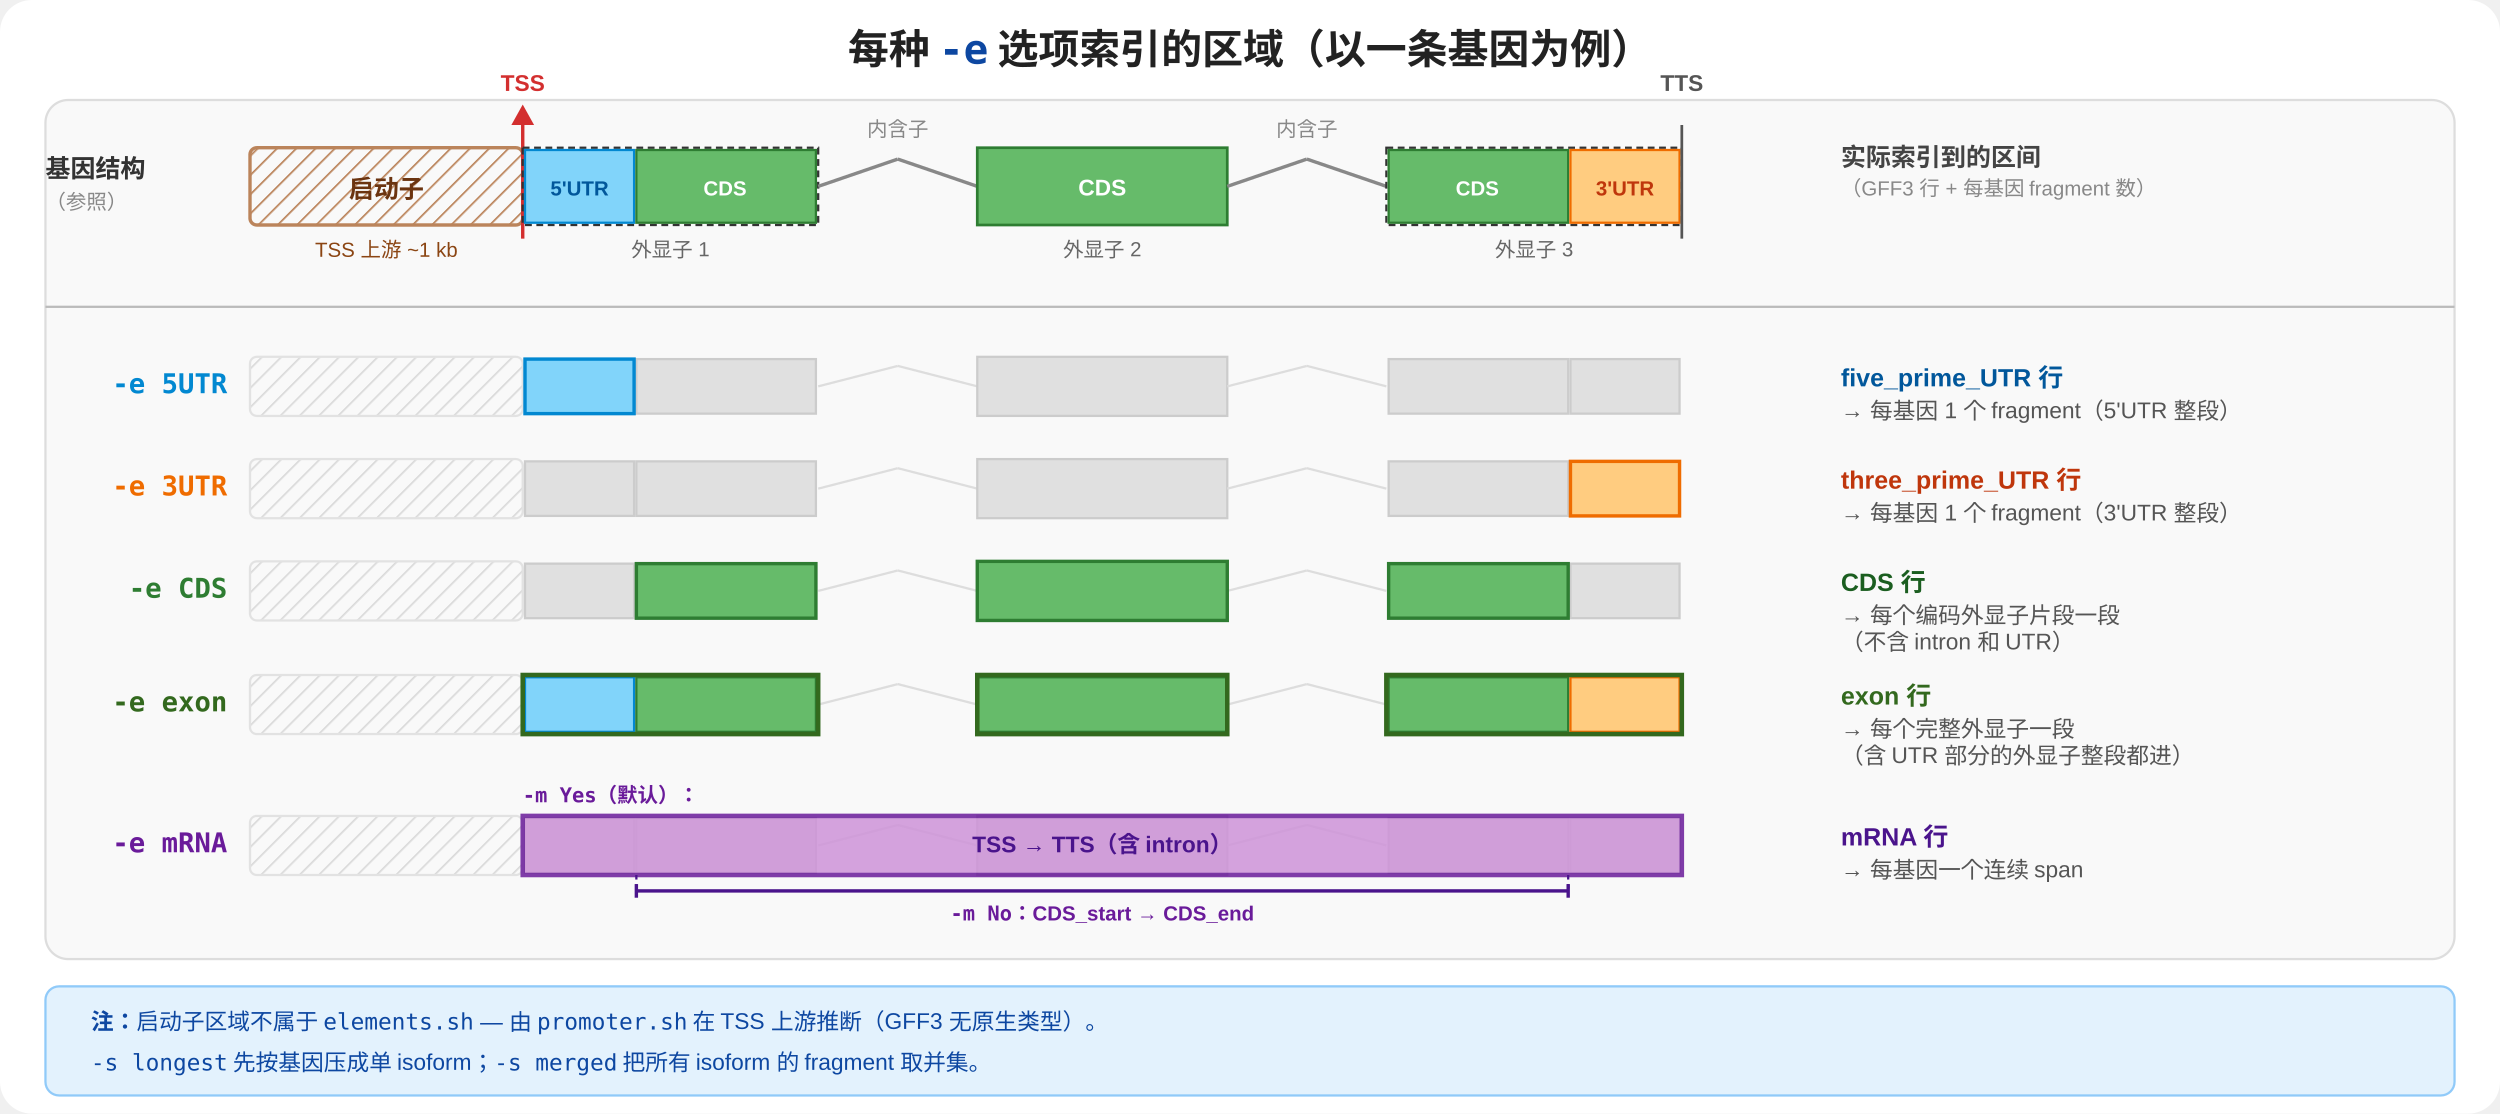
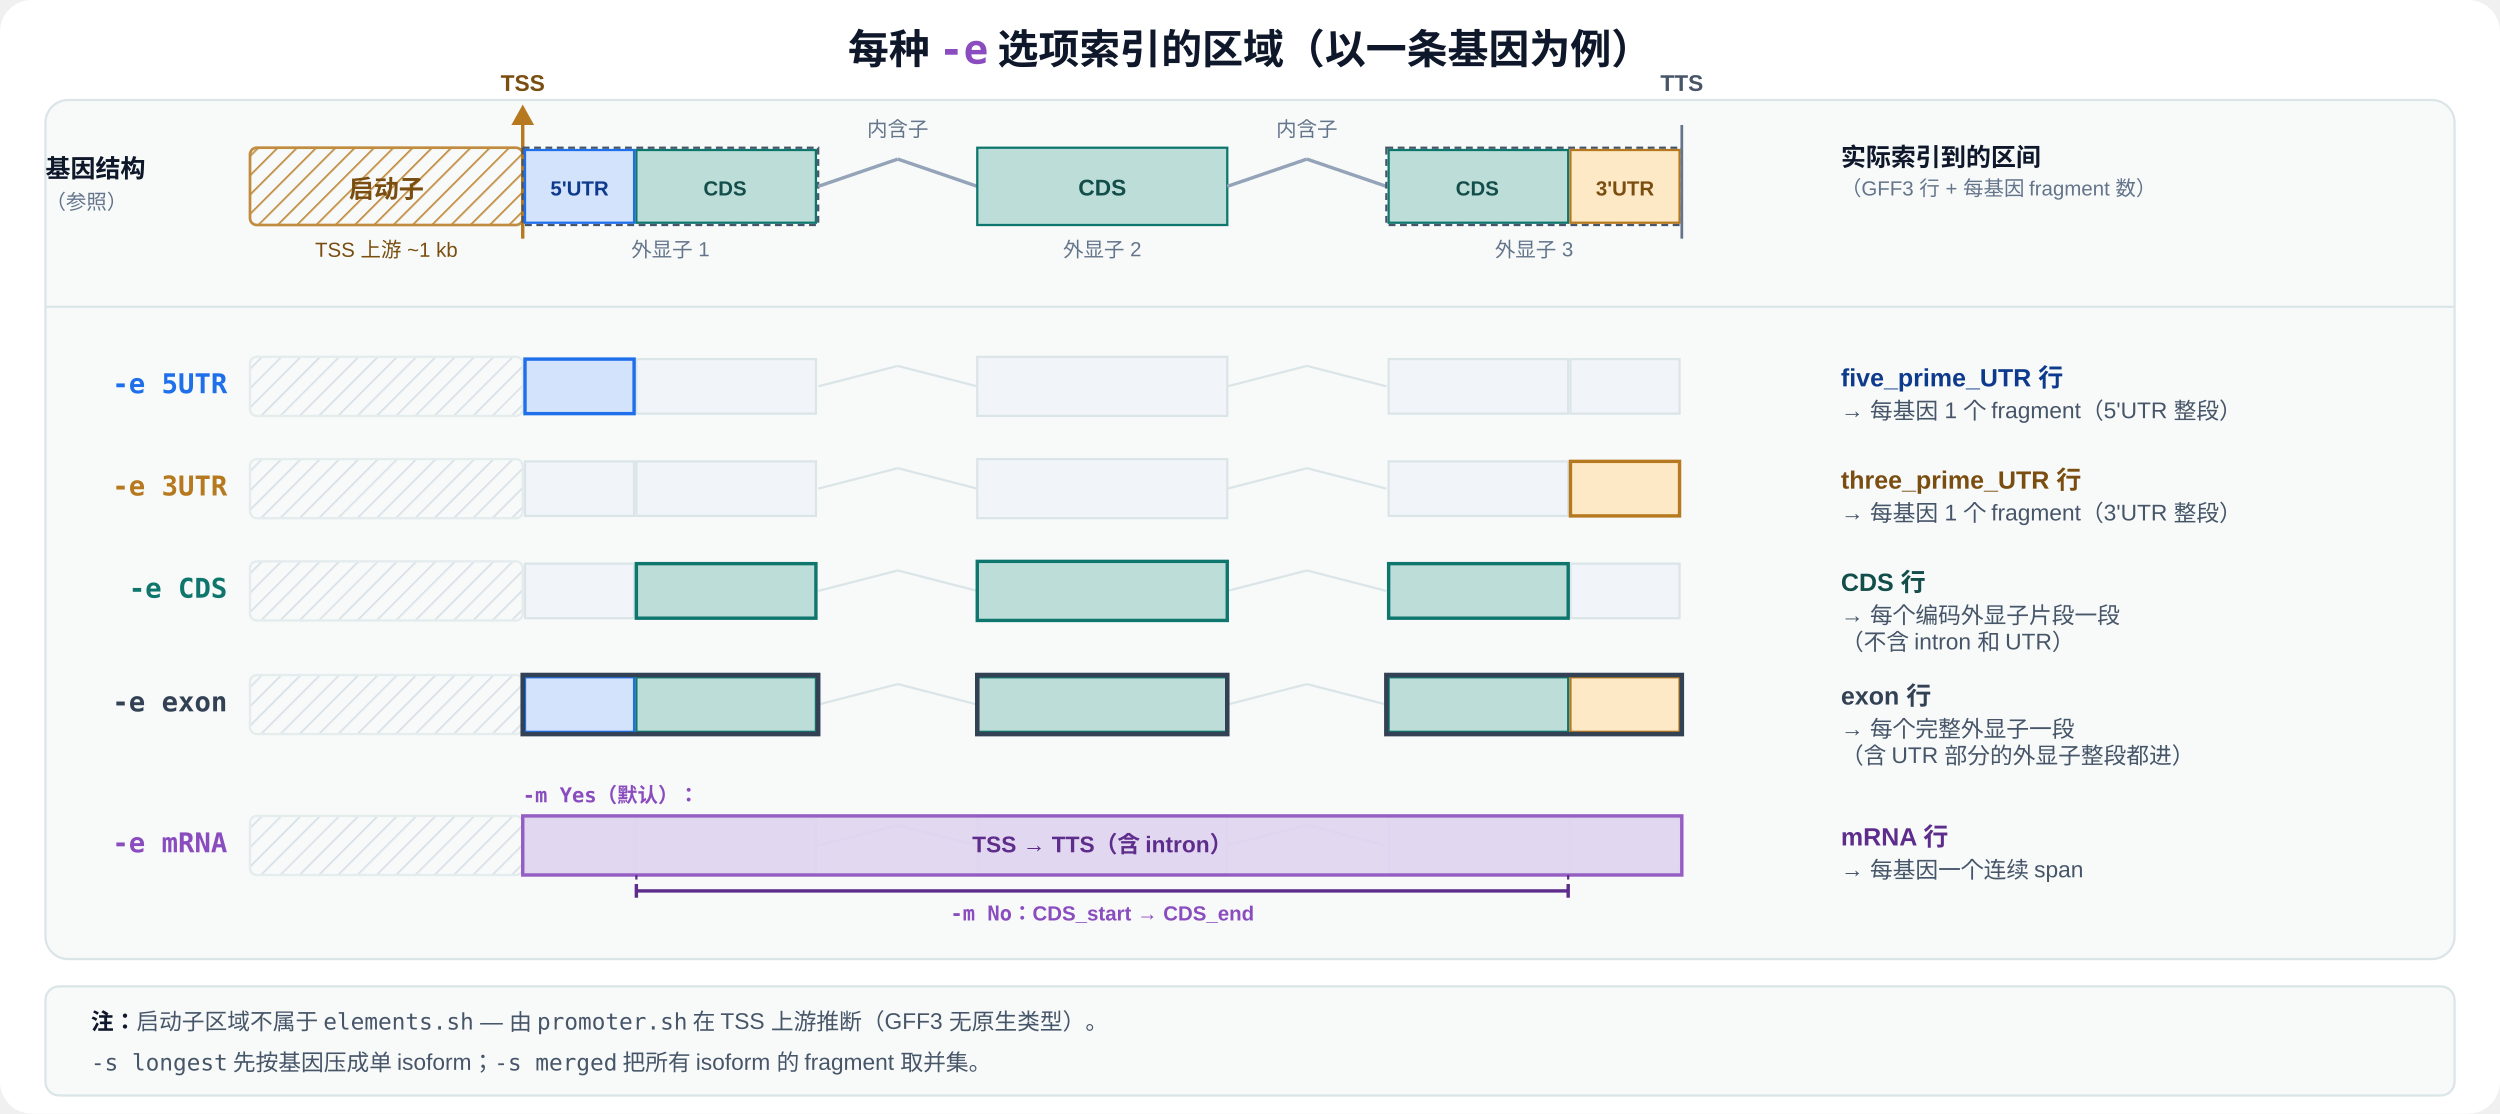
- <svg xmlns="http://www.w3.org/2000/svg" viewBox="0 0 1100 490" font-family="Arial, sans-serif">
+ <svg xmlns="http://www.w3.org/2000/svg" viewBox="0 0 1100 490" role="img" aria-labelledby="gff3cn-title gff3cn-desc" lang="zh-CN" font-family="-apple-system, BlinkMacSystemFont, 'Segoe UI', 'Microsoft YaHei', 'PingFang SC', Arial, sans-serif">
  <defs>
    <pattern id="hatch-cn" patternUnits="userSpaceOnUse" width="6" height="6" patternTransform="rotate(45)">
-       <line x1="0" y1="0" x2="0" y2="6" stroke="#b07040" stroke-width="1.5" />
+       <line x1="0" y1="0" x2="0" y2="6" stroke="#b7791f" stroke-width="1.5" />
    </pattern>
    <pattern id="hatch-dim-cn" patternUnits="userSpaceOnUse" width="6" height="6" patternTransform="rotate(45)">
-       <line x1="0" y1="0" x2="0" y2="6" stroke="#bbb" stroke-width="1.5" />
+       <line x1="0" y1="0" x2="0" y2="6" stroke="#cbd5e1" stroke-width="1.5" />
    </pattern>
+     <symbol id="dimmed-cn" overflow="visible">
+       <rect x="110" y="-13" width="120" height="26" rx="3" fill="url(#hatch-dim-cn)" stroke="#dbe5e8" stroke-width="1" opacity="0.7" />
+       <rect x="231" y="-12" width="48" height="24" fill="#f1f5f9" stroke="#dbe5e8" stroke-width="1" />
+       <rect x="280" y="-12" width="79" height="24" fill="#f1f5f9" stroke="#dbe5e8" stroke-width="1" />
+       <line x1="360" y1="0" x2="395" y2="-9" stroke="#dbe5e8" stroke-width="1" />
+       <line x1="395" y1="-9" x2="430" y2="0" stroke="#dbe5e8" stroke-width="1" />
+       <rect x="430" y="-13" width="110" height="26" fill="#f1f5f9" stroke="#dbe5e8" stroke-width="1" />
+       <line x1="540" y1="0" x2="575" y2="-9" stroke="#dbe5e8" stroke-width="1" />
+       <line x1="575" y1="-9" x2="610" y2="0" stroke="#dbe5e8" stroke-width="1" />
+       <rect x="611" y="-12" width="79" height="24" fill="#f1f5f9" stroke="#dbe5e8" stroke-width="1" />
+       <rect x="691" y="-12" width="48" height="24" fill="#f1f5f9" stroke="#dbe5e8" stroke-width="1" />
+     </symbol>
  </defs>
  <rect x="0" y="0" width="1100" height="490" rx="14" fill="#ffffff" />
-   <text x="550" y="28" text-anchor="middle" font-size="18" font-weight="bold" fill="#222">每种 <tspan font-family="Menlo, Consolas, monospace" fill="#0d47a1">-e</tspan> 选项索引的区域（以一条基因为例）</text>
-   <rect x="20" y="44" width="1060" height="378" rx="10" fill="#f9f9f9" stroke="#ddd" stroke-width="1" />
-   <text x="20" y="78" font-size="11" font-weight="bold" fill="#333">基因结构</text>
-   <text x="20" y="92" font-size="9" fill="#888">（参照）</text>
-   <rect x="110" y="65" width="120" height="34" rx="3" fill="url(#hatch-cn)" stroke="#b07040" stroke-width="1.5" opacity="0.85" />
-   <text x="170" y="87" text-anchor="middle" font-size="11" font-weight="bold" fill="#6b3410">启动子</text>
-   <text x="170" y="113" text-anchor="middle" font-size="9" fill="#8b4513">TSS 上游 ~1 kb</text>
-   <line x1="230" y1="55" x2="230" y2="105" stroke="#d32f2f" stroke-width="1.5" />
-   <polygon points="225,55 230,46 235,55" fill="#d32f2f" />
-   <text x="230" y="40" text-anchor="middle" font-size="10" font-weight="bold" fill="#d32f2f">TSS</text>
-   <rect x="230" y="65" width="130" height="34" fill="none" stroke="#333" stroke-width="1" stroke-dasharray="3,2" />
-   <rect x="231" y="66" width="48" height="32" fill="#81d4fa" stroke="#0288d1" stroke-width="1" />
-   <text x="255" y="86" text-anchor="middle" font-size="9" font-weight="bold" fill="#01579b">5'UTR</text>
-   <rect x="280" y="66" width="79" height="32" fill="#66bb6a" stroke="#2e7d32" stroke-width="1" />
-   <text x="319" y="86" text-anchor="middle" font-size="9" font-weight="bold" fill="#fff">CDS</text>
-   <text x="295" y="113" text-anchor="middle" font-size="9" fill="#666">外显子 1</text>
-   <line x1="360" y1="82" x2="395" y2="70" stroke="#888" stroke-width="1.5" />
-   <line x1="395" y1="70" x2="430" y2="82" stroke="#888" stroke-width="1.5" />
-   <text x="395" y="60" text-anchor="middle" font-size="9" fill="#888">内含子</text>
-   <rect x="430" y="65" width="110" height="34" rx="0" fill="#66bb6a" stroke="#2e7d32" stroke-width="1.2" />
-   <text x="485" y="86" text-anchor="middle" font-size="10" font-weight="bold" fill="#fff">CDS</text>
-   <text x="485" y="113" text-anchor="middle" font-size="9" fill="#666">外显子 2</text>
-   <line x1="540" y1="82" x2="575" y2="70" stroke="#888" stroke-width="1.5" />
-   <line x1="575" y1="70" x2="610" y2="82" stroke="#888" stroke-width="1.5" />
-   <text x="575" y="60" text-anchor="middle" font-size="9" fill="#888">内含子</text>
-   <rect x="610" y="65" width="130" height="34" fill="none" stroke="#333" stroke-width="1" stroke-dasharray="3,2" />
-   <rect x="611" y="66" width="79" height="32" fill="#66bb6a" stroke="#2e7d32" stroke-width="1" />
-   <text x="650" y="86" text-anchor="middle" font-size="9" font-weight="bold" fill="#fff">CDS</text>
-   <rect x="691" y="66" width="48" height="32" fill="#ffcc80" stroke="#ef6c00" stroke-width="1" />
-   <text x="715" y="86" text-anchor="middle" font-size="9" font-weight="bold" fill="#bf360c">3'UTR</text>
-   <text x="675" y="113" text-anchor="middle" font-size="9" fill="#666">外显子 3</text>
-   <line x1="740" y1="55" x2="740" y2="105" stroke="#555" stroke-width="1.2" />
-   <text x="740" y="40" text-anchor="middle" font-size="10" font-weight="bold" fill="#555">TTS</text>
-   <text x="810" y="73" font-size="11" font-weight="bold" fill="#444">实际索引到的区间</text>
-   <text x="810" y="86" font-size="9" fill="#888">（GFF3 行 + 每基因 fragment 数）</text>
-   <line x1="20" y1="135" x2="1080" y2="135" stroke="#bbb" stroke-width="1" />
-   <symbol id="dimmed-cn" overflow="visible">
-     <rect x="110" y="-13" width="120" height="26" rx="3" fill="url(#hatch-dim-cn)" stroke="#ccc" stroke-width="1" opacity="0.5" />
-     <rect x="231" y="-12" width="48" height="24" fill="#e0e0e0" stroke="#ccc" stroke-width="1" />
-     <rect x="280" y="-12" width="79" height="24" fill="#e0e0e0" stroke="#ccc" stroke-width="1" />
-     <line x1="360" y1="0" x2="395" y2="-9" stroke="#ddd" stroke-width="1" />
-     <line x1="395" y1="-9" x2="430" y2="0" stroke="#ddd" stroke-width="1" />
-     <rect x="430" y="-13" width="110" height="26" fill="#e0e0e0" stroke="#ccc" stroke-width="1" />
-     <line x1="540" y1="0" x2="575" y2="-9" stroke="#ddd" stroke-width="1" />
-     <line x1="575" y1="-9" x2="610" y2="0" stroke="#ddd" stroke-width="1" />
-     <rect x="611" y="-12" width="79" height="24" fill="#e0e0e0" stroke="#ccc" stroke-width="1" />
-     <rect x="691" y="-12" width="48" height="24" fill="#e0e0e0" stroke="#ccc" stroke-width="1" />
-   </symbol>
-   <g transform="translate(0,170)">
-     <text x="100" y="3" text-anchor="end" font-family="Menlo, Consolas, monospace" font-size="12" font-weight="bold" fill="#0288d1">-e 5UTR</text>
+   <text x="550" y="28" text-anchor="middle" font-size="18" font-weight="700" fill="#0f172a">每种 <tspan font-family="ui-monospace, SF Mono, Menlo, monospace" fill="#8a4cbe">-e</tspan> 选项索引的区域（以一条基因为例）</text>
+   <rect x="20" y="44" width="1060" height="378" rx="10" fill="#f7faf9" stroke="#dbe5e8" stroke-width="1" />
+   <text x="20" y="78" font-size="11" font-weight="700" fill="#0f172a">基因结构</text>
+   <text x="20" y="92" font-size="9" fill="#64748b">（参照）</text>
+   <rect x="110" y="65" width="120" height="34" rx="3" fill="url(#hatch-cn)" stroke="#b7791f" stroke-width="1.2" opacity="0.85" />
+   <text x="170" y="87" text-anchor="middle" font-size="11" font-weight="700" fill="#7a4d10">启动子</text>
+   <text x="170" y="113" text-anchor="middle" font-size="9" fill="#7a4d10">TSS 上游 ~1 kb</text>
+   <line x1="230" y1="55" x2="230" y2="105" stroke="#b7791f" stroke-width="1.5" />
+   <polygon points="225,55 230,46 235,55" fill="#b7791f" />
+   <text x="230" y="40" text-anchor="middle" font-size="10" font-weight="700" fill="#7a4d10">TSS</text>
+   <rect x="230" y="65" width="130" height="34" fill="none" stroke="#475569" stroke-width="1" stroke-dasharray="3,2" />
+   <rect x="231" y="66" width="48" height="32" fill="#d4e3fc" stroke="#1f6feb" stroke-width="1" />
+   <text x="255" y="86" text-anchor="middle" font-size="9" font-weight="700" fill="#0d3a8c">5'UTR</text>
+   <rect x="280" y="66" width="79" height="32" fill="#bdded8" stroke="#0f766e" stroke-width="1" />
+   <text x="319" y="86" text-anchor="middle" font-size="9" font-weight="700" fill="#134e4a">CDS</text>
+   <text x="295" y="113" text-anchor="middle" font-size="9" fill="#64748b">外显子 1</text>
+   <line x1="360" y1="82" x2="395" y2="70" stroke="#94a3b8" stroke-width="1.5" />
+   <line x1="395" y1="70" x2="430" y2="82" stroke="#94a3b8" stroke-width="1.5" />
+   <text x="395" y="60" text-anchor="middle" font-size="9" fill="#64748b">内含子</text>
+   <rect x="430" y="65" width="110" height="34" fill="#bdded8" stroke="#0f766e" stroke-width="1" />
+   <text x="485" y="86" text-anchor="middle" font-size="10" font-weight="700" fill="#134e4a">CDS</text>
+   <text x="485" y="113" text-anchor="middle" font-size="9" fill="#64748b">外显子 2</text>
+   <line x1="540" y1="82" x2="575" y2="70" stroke="#94a3b8" stroke-width="1.5" />
+   <line x1="575" y1="70" x2="610" y2="82" stroke="#94a3b8" stroke-width="1.5" />
+   <text x="575" y="60" text-anchor="middle" font-size="9" fill="#64748b">内含子</text>
+   <rect x="610" y="65" width="130" height="34" fill="none" stroke="#475569" stroke-width="1" stroke-dasharray="3,2" />
+   <rect x="611" y="66" width="79" height="32" fill="#bdded8" stroke="#0f766e" stroke-width="1" />
+   <text x="650" y="86" text-anchor="middle" font-size="9" font-weight="700" fill="#134e4a">CDS</text>
+   <rect x="691" y="66" width="48" height="32" fill="#fde9c6" stroke="#b7791f" stroke-width="1" />
+   <text x="715" y="86" text-anchor="middle" font-size="9" font-weight="700" fill="#7a4d10">3'UTR</text>
+   <text x="675" y="113" text-anchor="middle" font-size="9" fill="#64748b">外显子 3</text>
+   <line x1="740" y1="55" x2="740" y2="105" stroke="#64748b" stroke-width="1.2" />
+   <text x="740" y="40" text-anchor="middle" font-size="10" font-weight="700" fill="#475569">TTS</text>
+   <text x="810" y="73" font-size="11" font-weight="700" fill="#0f172a">实际索引到的区间</text>
+   <text x="810" y="86" font-size="9" fill="#64748b">（GFF3 行 + 每基因 fragment 数）</text>
+   <line x1="20" y1="135" x2="1080" y2="135" stroke="#dbe5e8" stroke-width="1" />
+   <g transform="translate(0,170)" aria-label="-e 5UTR：仅索引 5' UTR">
+     <text x="100" y="3" text-anchor="end" font-family="ui-monospace, SF Mono, Menlo, monospace" font-size="12" font-weight="700" fill="#1f6feb">-e 5UTR</text>
    <use href="#dimmed-cn" />
-     <rect x="231" y="-12" width="48" height="24" fill="#81d4fa" stroke="#0288d1" stroke-width="1.5" />
-     <text x="810" y="0" font-size="11" fill="#01579b" font-weight="bold">five_prime_UTR 行</text>
-     <text x="810" y="14" font-size="10" fill="#555">→ 每基因 1 个 fragment（5'UTR 整段）</text>
+     <rect x="231" y="-12" width="48" height="24" fill="#d4e3fc" stroke="#1f6feb" stroke-width="1.5" />
+     <text x="810" y="0" font-size="11" fill="#0d3a8c" font-weight="700">five_prime_UTR 行</text>
+     <text x="810" y="14" font-size="10" fill="#475569">→ 每基因 1 个 fragment（5'UTR 整段）</text>
  </g>
-   <g transform="translate(0,215)">
-     <text x="100" y="3" text-anchor="end" font-family="Menlo, Consolas, monospace" font-size="12" font-weight="bold" fill="#ef6c00">-e 3UTR</text>
+   <g transform="translate(0,215)" aria-label="-e 3UTR：仅索引 3' UTR">
+     <text x="100" y="3" text-anchor="end" font-family="ui-monospace, SF Mono, Menlo, monospace" font-size="12" font-weight="700" fill="#b7791f">-e 3UTR</text>
    <use href="#dimmed-cn" />
-     <rect x="691" y="-12" width="48" height="24" fill="#ffcc80" stroke="#ef6c00" stroke-width="1.5" />
-     <text x="810" y="0" font-size="11" fill="#bf360c" font-weight="bold">three_prime_UTR 行</text>
-     <text x="810" y="14" font-size="10" fill="#555">→ 每基因 1 个 fragment（3'UTR 整段）</text>
+     <rect x="691" y="-12" width="48" height="24" fill="#fde9c6" stroke="#b7791f" stroke-width="1.5" />
+     <text x="810" y="0" font-size="11" fill="#7a4d10" font-weight="700">three_prime_UTR 行</text>
+     <text x="810" y="14" font-size="10" fill="#475569">→ 每基因 1 个 fragment（3'UTR 整段）</text>
  </g>
-   <g transform="translate(0,260)">
-     <text x="100" y="3" text-anchor="end" font-family="Menlo, Consolas, monospace" font-size="12" font-weight="bold" fill="#2e7d32">-e CDS</text>
+   <g transform="translate(0,260)" aria-label="-e CDS：仅索引编码外显子片段（不含内含子和 UTR）">
+     <text x="100" y="3" text-anchor="end" font-family="ui-monospace, SF Mono, Menlo, monospace" font-size="12" font-weight="700" fill="#0f766e">-e CDS</text>
    <use href="#dimmed-cn" />
-     <rect x="280" y="-12" width="79" height="24" fill="#66bb6a" stroke="#2e7d32" stroke-width="1.5" />
-     <rect x="430" y="-13" width="110" height="26" fill="#66bb6a" stroke="#2e7d32" stroke-width="1.5" />
-     <rect x="611" y="-12" width="79" height="24" fill="#66bb6a" stroke="#2e7d32" stroke-width="1.5" />
-     <text x="810" y="0" font-size="11" fill="#1b5e20" font-weight="bold">CDS 行</text>
-     <text x="810" y="14" font-size="10" fill="#555">→ 每个编码外显子片段一段</text>
-     <text x="810" y="26" font-size="10" fill="#555">（不含 intron 和 UTR）</text>
+     <rect x="280" y="-12" width="79" height="24" fill="#bdded8" stroke="#0f766e" stroke-width="1.5" />
+     <rect x="430" y="-13" width="110" height="26" fill="#bdded8" stroke="#0f766e" stroke-width="1.5" />
+     <rect x="611" y="-12" width="79" height="24" fill="#bdded8" stroke="#0f766e" stroke-width="1.5" />
+     <text x="810" y="0" font-size="11" fill="#134e4a" font-weight="700">CDS 行</text>
+     <text x="810" y="14" font-size="10" fill="#475569">→ 每个编码外显子片段一段</text>
+     <text x="810" y="26" font-size="10" fill="#475569">（不含 intron 和 UTR）</text>
  </g>
-   <g transform="translate(0,310)">
-     <text x="100" y="3" text-anchor="end" font-family="Menlo, Consolas, monospace" font-size="12" font-weight="bold" fill="#33691e">-e exon</text>
+   <g transform="translate(0,310)" aria-label="-e exon：索引整个外显子，含 UTR 部分">
+     <text x="100" y="3" text-anchor="end" font-family="ui-monospace, SF Mono, Menlo, monospace" font-size="12" font-weight="700" fill="#334155">-e exon</text>
    <use href="#dimmed-cn" />
-     <rect x="231" y="-12" width="48" height="24" fill="#81d4fa" stroke="#0288d1" stroke-width="1" />
-     <rect x="280" y="-12" width="79" height="24" fill="#66bb6a" stroke="#2e7d32" stroke-width="1" />
-     <rect x="230" y="-13" width="130" height="26" fill="none" stroke="#33691e" stroke-width="2" />
-     <rect x="430" y="-12" width="110" height="24" fill="#66bb6a" stroke="#2e7d32" stroke-width="1" />
-     <rect x="430" y="-13" width="110" height="26" fill="none" stroke="#33691e" stroke-width="2" />
-     <rect x="611" y="-12" width="79" height="24" fill="#66bb6a" stroke="#2e7d32" stroke-width="1" />
-     <rect x="691" y="-12" width="48" height="24" fill="#ffcc80" stroke="#ef6c00" stroke-width="1" />
-     <rect x="610" y="-13" width="130" height="26" fill="none" stroke="#33691e" stroke-width="2" />
-     <text x="810" y="0" font-size="11" fill="#33691e" font-weight="bold">exon 行</text>
-     <text x="810" y="14" font-size="10" fill="#555">→ 每个完整外显子一段</text>
-     <text x="810" y="26" font-size="10" fill="#555">（含 UTR 部分的外显子整段都进）</text>
+     <rect x="231" y="-12" width="48" height="24" fill="#d4e3fc" stroke="#1f6feb" stroke-width="1" />
+     <rect x="280" y="-12" width="79" height="24" fill="#bdded8" stroke="#0f766e" stroke-width="1" />
+     <rect x="230" y="-13" width="130" height="26" fill="none" stroke="#334155" stroke-width="2" />
+     <rect x="430" y="-12" width="110" height="24" fill="#bdded8" stroke="#0f766e" stroke-width="1" />
+     <rect x="430" y="-13" width="110" height="26" fill="none" stroke="#334155" stroke-width="2" />
+     <rect x="611" y="-12" width="79" height="24" fill="#bdded8" stroke="#0f766e" stroke-width="1" />
+     <rect x="691" y="-12" width="48" height="24" fill="#fde9c6" stroke="#b7791f" stroke-width="1" />
+     <rect x="610" y="-13" width="130" height="26" fill="none" stroke="#334155" stroke-width="2" />
+     <text x="810" y="0" font-size="11" fill="#334155" font-weight="700">exon 行</text>
+     <text x="810" y="14" font-size="10" fill="#475569">→ 每个完整外显子一段</text>
+     <text x="810" y="26" font-size="10" fill="#475569">（含 UTR 部分的外显子整段都进）</text>
  </g>
-   <g transform="translate(0,372)">
-     <text x="100" y="3" text-anchor="end" font-family="Menlo, Consolas, monospace" font-size="12" font-weight="bold" fill="#6a1b9a">-e mRNA</text>
+   <g transform="translate(0,372)" aria-label="-e mRNA：TSS→TTS 整段；-m No 改为 CDS_start→CDS_end">
+     <text x="100" y="3" text-anchor="end" font-family="ui-monospace, SF Mono, Menlo, monospace" font-size="12" font-weight="700" fill="#8a4cbe">-e mRNA</text>
    <use href="#dimmed-cn" />
-     <text x="230" y="-19" font-size="9" font-weight="bold" fill="#6a1b9a">
-       <tspan font-family="Menlo, Consolas, monospace">-m Yes</tspan>（默认）：</text>
-     <rect x="230" y="-13" width="510" height="26" fill="#ce93d8" stroke="#6a1b9a" stroke-width="2" opacity="0.85" />
-     <text x="485" y="3" text-anchor="middle" font-size="10" font-weight="bold" fill="#4a148c">TSS → TTS（含 intron）</text>
-     <line x1="280" y1="13" x2="280" y2="20" stroke="#4a148c" stroke-width="1" stroke-dasharray="2,2" />
-     <line x1="690" y1="13" x2="690" y2="20" stroke="#4a148c" stroke-width="1" stroke-dasharray="2,2" />
-     <line x1="280" y1="20" x2="690" y2="20" stroke="#4a148c" stroke-width="1.5" />
-     <line x1="280" y1="17" x2="280" y2="23" stroke="#4a148c" stroke-width="1.5" />
-     <line x1="690" y1="17" x2="690" y2="23" stroke="#4a148c" stroke-width="1.5" />
-     <text x="485" y="33" text-anchor="middle" font-size="9" font-weight="bold" fill="#6a1b9a">
-       <tspan font-family="Menlo, Consolas, monospace">-m No</tspan>：CDS_start → CDS_end</text>
-     <text x="810" y="0" font-size="11" fill="#4a148c" font-weight="bold">mRNA 行</text>
-     <text x="810" y="14" font-size="10" fill="#555">→ 每基因一个连续 span</text>
+     <text x="230" y="-19" font-size="9" font-weight="700" fill="#8a4cbe">
+       <tspan font-family="ui-monospace, SF Mono, Menlo, monospace">-m Yes</tspan>（默认）：</text>
+     <rect x="230" y="-13" width="510" height="26" fill="#e0d4f0" stroke="#8a4cbe" stroke-width="1.5" opacity="0.9" />
+     <text x="485" y="3" text-anchor="middle" font-size="10" font-weight="700" fill="#5e2d8c">TSS → TTS（含 intron）</text>
+     <line x1="280" y1="13" x2="280" y2="20" stroke="#5e2d8c" stroke-width="1" stroke-dasharray="2,2" />
+     <line x1="690" y1="13" x2="690" y2="20" stroke="#5e2d8c" stroke-width="1" stroke-dasharray="2,2" />
+     <line x1="280" y1="20" x2="690" y2="20" stroke="#5e2d8c" stroke-width="1.5" />
+     <line x1="280" y1="17" x2="280" y2="23" stroke="#5e2d8c" stroke-width="1.5" />
+     <line x1="690" y1="17" x2="690" y2="23" stroke="#5e2d8c" stroke-width="1.5" />
+     <text x="485" y="33" text-anchor="middle" font-size="9" font-weight="700" fill="#8a4cbe">
+       <tspan font-family="ui-monospace, SF Mono, Menlo, monospace">-m No</tspan>：CDS_start → CDS_end</text>
+     <text x="810" y="0" font-size="11" fill="#5e2d8c" font-weight="700">mRNA 行</text>
+     <text x="810" y="14" font-size="10" fill="#475569">→ 每基因一个连续 span</text>
  </g>
-   <rect x="20" y="434" width="1060" height="48" rx="6" fill="#e3f2fd" stroke="#90caf9" stroke-width="1" />
-   <text x="40" y="453" font-size="10" fill="#0d47a1">
-     <tspan font-weight="bold">注：</tspan>启动子区域不属于 <tspan font-family="Menlo, Consolas, monospace">elements.sh</tspan> — 由 <tspan font-family="Menlo, Consolas, monospace">promoter.sh</tspan> 在 TSS 上游推断（GFF3 无原生类型）。
+   <rect x="20" y="434" width="1060" height="48" rx="6" fill="#f7faf9" stroke="#dbe5e8" stroke-width="1" />
+   <text x="40" y="453" font-size="10" fill="#475569">
+     <tspan font-weight="700" fill="#0f172a">注：</tspan>启动子区域不属于 <tspan font-family="ui-monospace, SF Mono, Menlo, monospace">elements.sh</tspan> — 由 <tspan font-family="ui-monospace, SF Mono, Menlo, monospace">promoter.sh</tspan> 在 TSS 上游推断（GFF3 无原生类型）。
  </text>
-   <text x="40" y="471" font-size="10" fill="#0d47a1">
-     <tspan font-family="Menlo, Consolas, monospace">-s longest</tspan> 先按基因压成单 isoform；<tspan font-family="Menlo, Consolas, monospace">-s merged</tspan> 把所有 isoform 的 fragment 取并集。
+   <text x="40" y="471" font-size="10" fill="#475569">
+     <tspan font-family="ui-monospace, SF Mono, Menlo, monospace">-s longest</tspan> 先按基因压成单 isoform；<tspan font-family="ui-monospace, SF Mono, Menlo, monospace">-s merged</tspan> 把所有 isoform 的 fragment 取并集。
  </text>
</svg>
